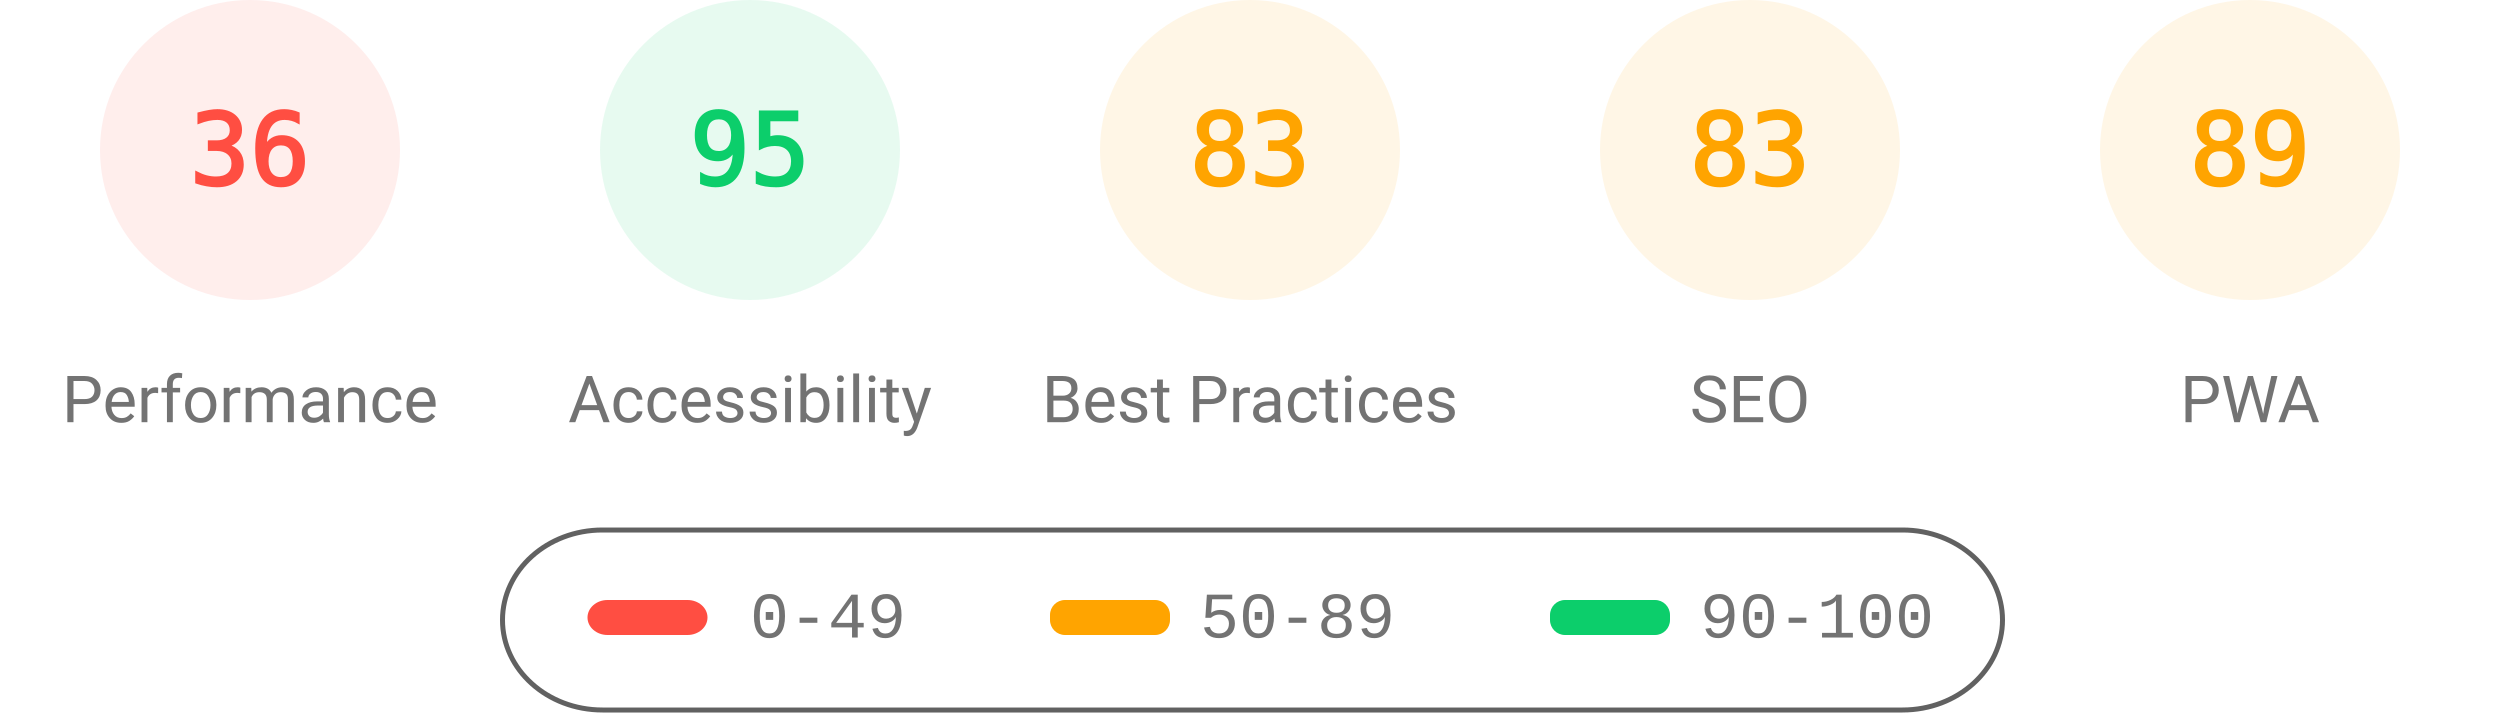
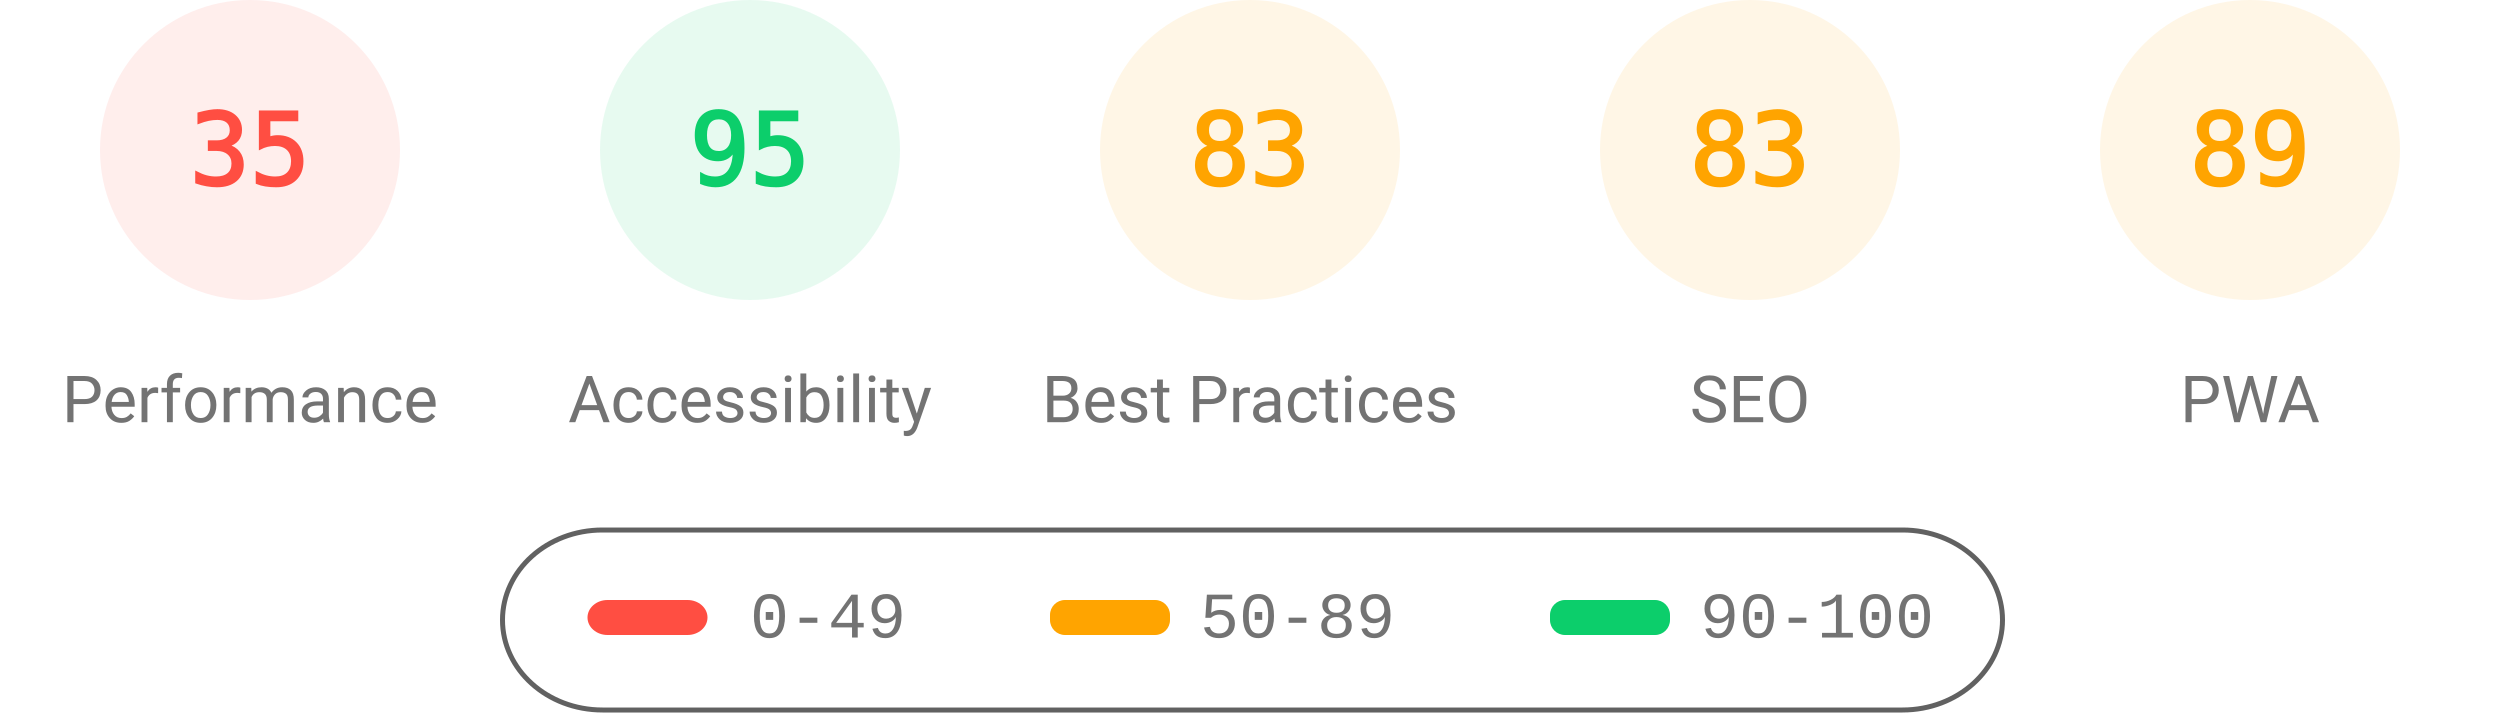
<svg xmlns="http://www.w3.org/2000/svg" fill="none" width="1000" height="285">
  <style>.gauge-base{opacity:.1}.gauge-arc{fill:none;animation-delay:250ms;stroke-linecap:round;transform:rotate(-90deg);transform-origin:100px 60px;animation:load-gauge 1s ease forwards}.guage-text{font-size:40px;font-family:monospace;text-align:center}.guage-red{color:#ff4e42;fill:#ff4e42;stroke:#ff4e42}.guage-orange{color:#ffa400;fill:#ffa400;stroke:#ffa400}.guage-green{color:#0cce6b;fill:#0cce6b;stroke:#0cce6b}.guage-undefined{color:#5c5c5c;fill:#5c5c5c;stroke:#5c5c5c}.guage-title{color:#737373;fill:#737373;stroke:none;font-size:26px;line-height:26px;font-family:Roboto,Halvetica,Arial,sans-serif}@keyframes load-gauge{from{stroke-dasharray:0 352.858}}</style>
  <svg class="guage-div guage-perf guage-red" viewBox="0 0 200 200" width="200" height="200">
    <circle class="gauge-base" r="56" cx="100" cy="60" stroke-width="8" />
-     <circle class="gauge-arc guage-arc-1" r="56" cx="100" cy="60" stroke-width="8" style="stroke-dasharray:126.669,351.858" />
-     <text class="guage-text" x="100" y="60" alignment-baseline="central" dominant-baseline="central" text-anchor="middle">36</text>
+     <circle class="gauge-arc guage-arc-1" r="56" cx="100" cy="60" stroke-width="8" style="stroke-dasharray:123.15,351.858" />
+     <text class="guage-text" x="100" y="60" alignment-baseline="central" dominant-baseline="central" text-anchor="middle">35</text>
    <text class="guage-title" x="100" y="160" alignment-baseline="central" dominant-baseline="central" text-anchor="middle">Performance</text>
  </svg>
  <svg class="guage-div guage-acc guage-green" viewBox="0 0 200 200" width="200" height="200" x="200">
    <circle class="gauge-base" r="56" cx="100" cy="60" stroke-width="8" />
    <circle class="gauge-arc guage-arc-2" r="56" cx="100" cy="60" stroke-width="8" style="stroke-dasharray:334.265,351.858" />
    <text class="guage-text" x="100" y="60" alignment-baseline="central" dominant-baseline="central" text-anchor="middle">95</text>
    <text class="guage-title" x="100" y="160" alignment-baseline="central" dominant-baseline="central" text-anchor="middle">Accessibility</text>
  </svg>
  <svg class="guage-div guage-best guage-orange" viewBox="0 0 200 200" width="200" height="200" x="400">
    <circle class="gauge-base" r="56" cx="100" cy="60" stroke-width="8" />
    <circle class="gauge-arc guage-arc-3" r="56" cx="100" cy="60" stroke-width="8" style="stroke-dasharray:292.042,351.858" />
    <text class="guage-text" x="100" y="60" alignment-baseline="central" dominant-baseline="central" text-anchor="middle">83</text>
    <text class="guage-title" x="100" y="160" alignment-baseline="central" dominant-baseline="central" text-anchor="middle">Best Practices</text>
  </svg>
  <svg class="guage-div guage-seo guage-orange" viewBox="0 0 200 200" width="200" height="200" x="600">
    <circle class="gauge-base" r="56" cx="100" cy="60" stroke-width="8" />
    <circle class="gauge-arc guage-arc-4" r="56" cx="100" cy="60" stroke-width="8" style="stroke-dasharray:292.042,351.858" />
    <text class="guage-text" x="100" y="60" alignment-baseline="central" dominant-baseline="central" text-anchor="middle">83</text>
    <text class="guage-title" x="100" y="160" alignment-baseline="central" dominant-baseline="central" text-anchor="middle">SEO</text>
  </svg>
  <svg class="guage-div guage-pwa guage-orange" viewBox="0 0 200 200" width="200" height="200" x="800">
    <circle class="gauge-base" r="56" cx="100" cy="60" stroke-width="8" />
    <circle class="gauge-arc guage-arc-4" r="56" cx="100" cy="60" stroke-width="8" style="stroke-dasharray:313.154,351.858" />
    <text class="guage-text" x="100" y="60" alignment-baseline="central" dominant-baseline="central" text-anchor="middle">89</text>
    <text class="guage-title" x="100" y="160" alignment-baseline="central" dominant-baseline="central" text-anchor="middle">PWA</text>
  </svg>
  <svg width="604" height="76" x="200" y="210">
    <path fill="none" id="canvas_background" d="M-1-1h604v80H-1z" />
    <rect fill-opacity="0" stroke="#616161" stroke-width="2" rx="40" id="svg_2" height="72" width="600" y="2" x="1" fill="#000" />
    <rect stroke="#000" rx="8" id="svg_3" height="14" width="48" y="30" x="35" stroke-opacity="null" stroke-width="0" fill="#ff4e42" />
    <rect stroke="#000" rx="6" id="svg_4" height="14" width="48" y="30" x="220" stroke-opacity="null" stroke-width="0" fill="#ffa400" />
    <rect stroke="#000" rx="6" id="svg_5" height="14" width="48" y="30" x="420" stroke-opacity="null" stroke-width="0" fill="#0cce6b" />
    <text xml:space="preserve" text-anchor="start" font-family="'Courier New', Courier, monospace" font-size="26" id="svg_6" y="45" x="100" stroke-opacity="null" stroke-width="0" stroke="#000" fill="#737373">0-49</text>
    <text xml:space="preserve" text-anchor="start" font-family="'Courier New', Courier, monospace" font-size="26" id="svg_7" y="45" x="280" stroke-opacity="null" stroke-width="0" stroke="#000" fill="#737373">50-89</text>
    <text xml:space="preserve" text-anchor="start" font-family="'Courier New', Courier, monospace" font-size="26" id="svg_8" y="45" x="480" stroke-opacity="null" stroke-width="0" stroke="#000" fill="#737373">90-100</text>
  </svg>
</svg>
